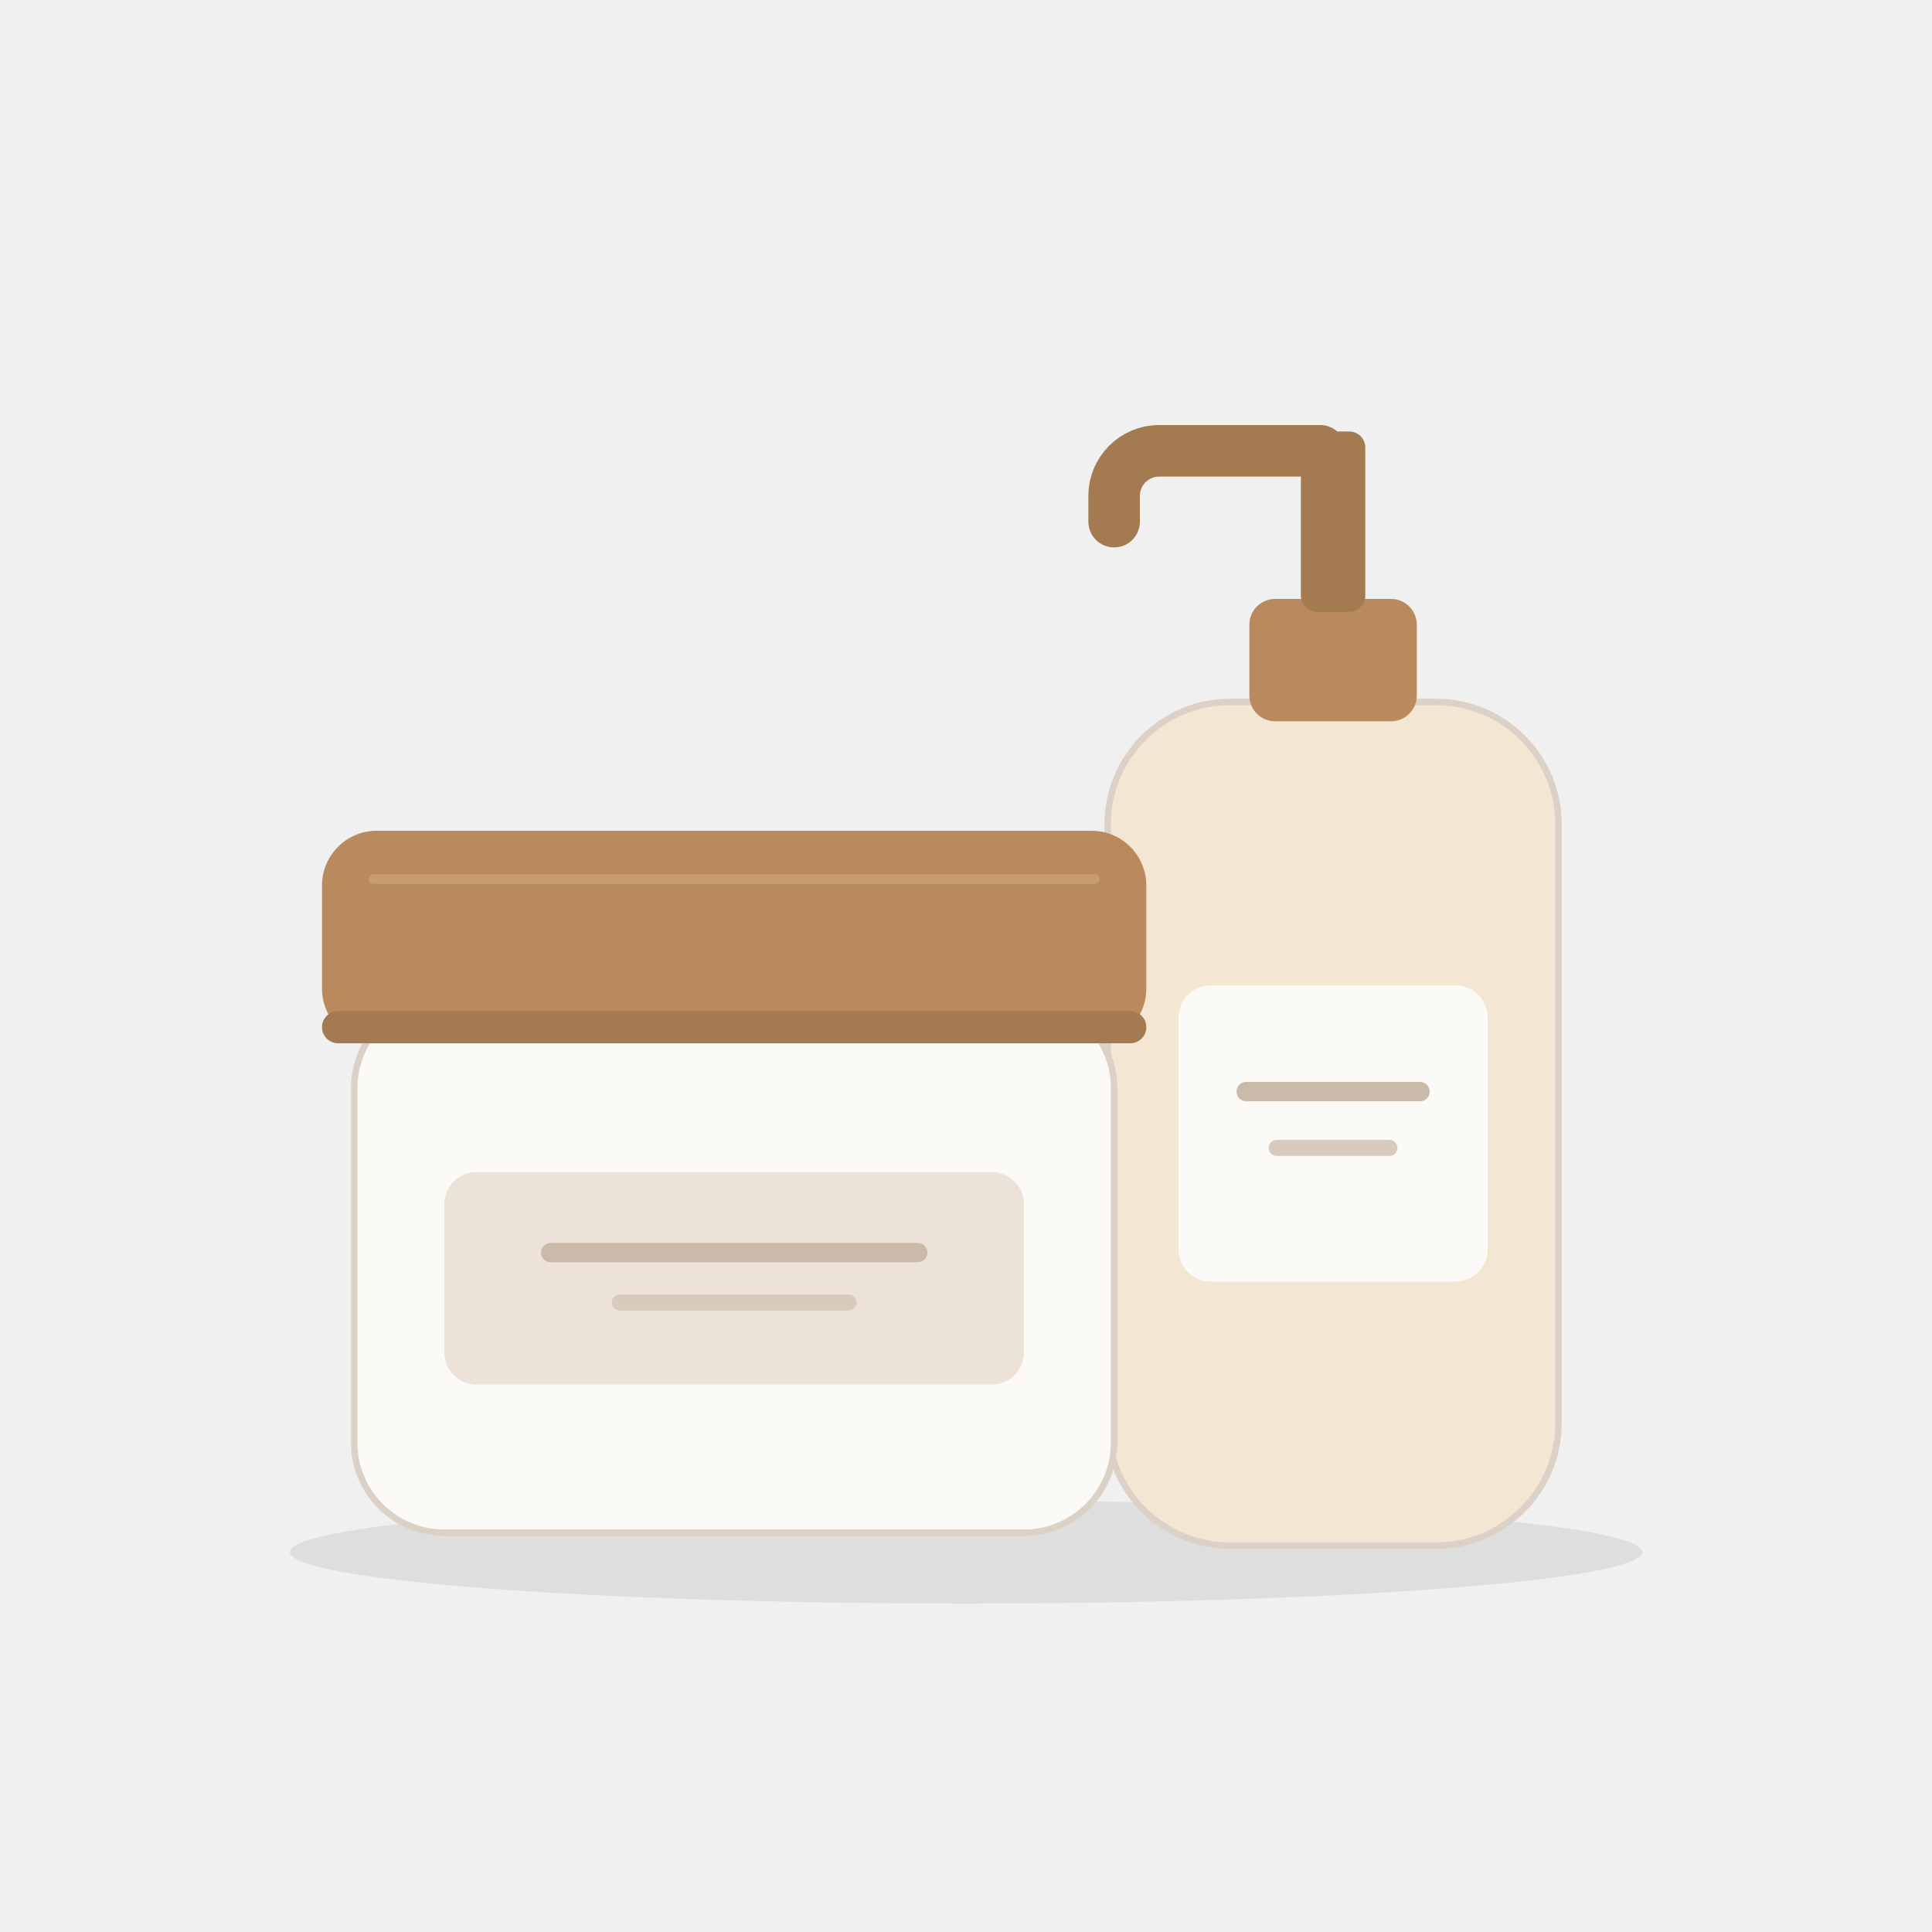
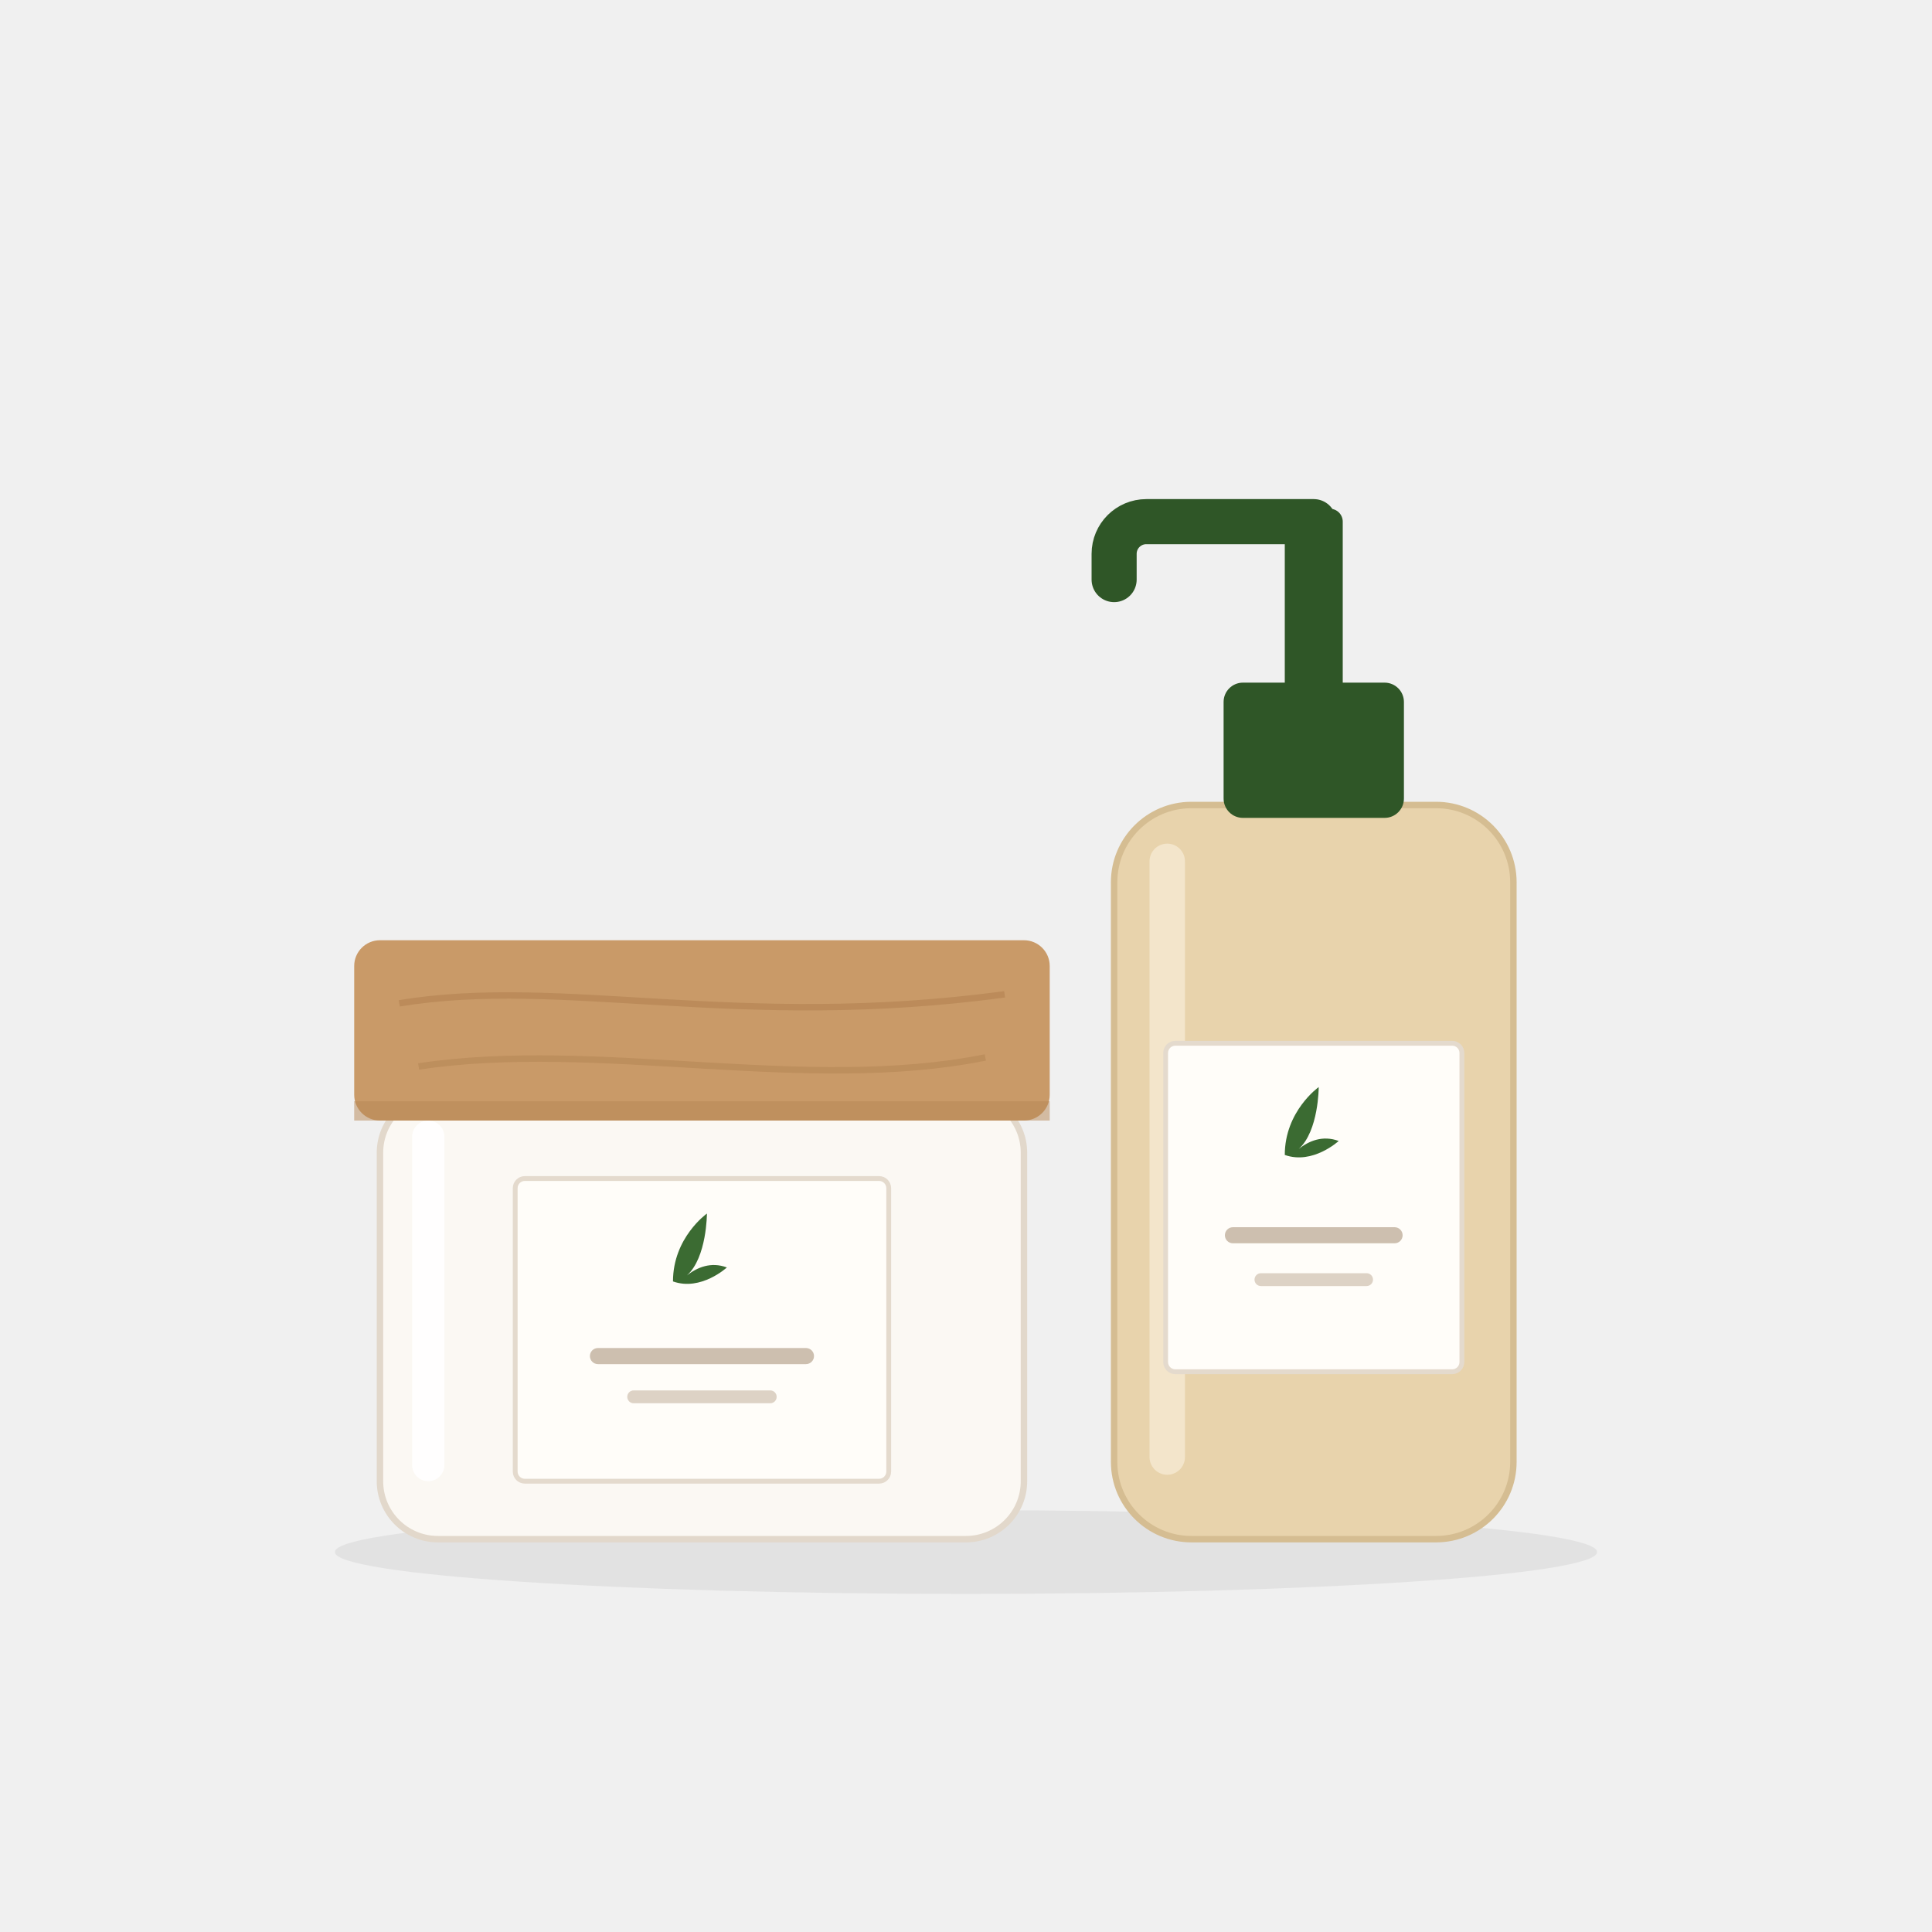
- <svg xmlns="http://www.w3.org/2000/svg" viewBox="0 0 600 600" role="img" aria-label="Zástupná ilustrácia: sada telového krému a masážneho oleja">
-   <ellipse cx="300" cy="482" rx="210" ry="16" fill="#382D2D" opacity=".09" />
-   <g transform="translate(118 0)">
-     <rect x="226" y="218" width="140" height="262" rx="38" fill="#F3E7D4" stroke="#DCD1C7" stroke-width="2" />
-     <rect x="248" y="306" width="96" height="92" rx="10" fill="#FCFAF6" />
-     <rect x="266" y="336" width="60" height="6" rx="3" fill="#C9BAAA" />
-     <rect x="276" y="354" width="40" height="5" rx="2.5" fill="#D8CBBD" />
-     <rect x="270" y="186" width="52" height="38" rx="8" fill="#B98A5E" />
-     <rect x="286" y="134" width="20" height="56" rx="5" fill="#A47A51" />
-     <path d="M292 140h-50a14 14 0 0 0-14 14v8" fill="none" stroke="#A47A51" stroke-width="16" stroke-linecap="round" />
-   </g>
-   <g transform="translate(-58 8)">
-     <rect x="168" y="302" width="236" height="166" rx="28" fill="#FCFAF6" stroke="#DCD1C7" stroke-width="2" />
-     <rect x="196" y="356" width="180" height="66" rx="10" fill="#EDE2D7" />
-     <rect x="226" y="378" width="120" height="6" rx="3" fill="#C9BAAA" />
-     <rect x="248" y="394" width="76" height="5" rx="2.5" fill="#D8CBBD" />
-     <rect x="158" y="250" width="256" height="66" rx="17" fill="#B98A5E" />
-     <path d="M174 265h224" stroke="#CFA47A" stroke-width="3" stroke-linecap="round" opacity=".7" />
-     <rect x="158" y="306" width="256" height="10" rx="5" fill="#A47A51" />
-   </g>
+ <svg xmlns="http://www.w3.org/2000/svg" viewBox="0 0 600 600" role="img" aria-label="Zástupná ilustrácia: sada: téglik telového krému a fľaša masážneho oleja">
+   <ellipse cx="300" cy="482" rx="196" ry="13" fill="#1E1B1B" opacity=".07" />
+   <rect x="118" y="340" width="200" height="138" rx="18" fill="#FBF8F3" stroke="#E2D8CB" stroke-width="2" />
+   <rect x="128" y="348" width="10" height="112" rx="5" fill="#fff" opacity=".9" />
+   <rect x="160" y="366" width="116" height="94" rx="3" fill="#FFFDF9" stroke="#E4DACD" stroke-width="1.5" />
+   <path transform="translate(209.0 397.96) scale(.62)" d="M0,0 C0,-22 17,-34 17,-34 C17,-34 17,-12 7,-3 C12,-7 19,-10 27,-7 C27,-7 14,5 0,0 Z" fill="#3B6B32" />
+   <rect x="183.2" y="418.64" width="69.6" height="5" rx="2.5" fill="#CDBFAF" />
+   <rect x="194.8" y="431.8" width="46.4" height="4" rx="2" fill="#DDD2C5" />
+   <rect x="110" y="292" width="216" height="56" rx="8" fill="#C99A68" />
+   <path d="M124 311.6 C174.8 303.2 228.8 320.0 312 308.8" fill="none" stroke="#B0804F" stroke-width="2" opacity=".55" />
+   <path d="M130 331.2 C185.6 322.8 250.4 339.6 306 328.4" fill="none" stroke="#B0804F" stroke-width="2" opacity=".45" />
+   <rect x="110" y="342" width="216" height="6" fill="#B58554" opacity=".5" />
+   <rect x="346" y="250" width="124" height="228" rx="24" fill="#E8D3AC" stroke="#D5BD92" stroke-width="2" />
+   <rect x="357" y="262" width="11" height="196" rx="5.5" fill="#F6EAD3" opacity=".8" />
+   <rect x="362" y="324" width="92" height="102" rx="3" fill="#FFFDF9" stroke="#E4DACD" stroke-width="1.5" />
+   <path transform="translate(399.0 358.68) scale(.62)" d="M0,0 C0,-22 17,-34 17,-34 C17,-34 17,-12 7,-3 C12,-7 19,-10 27,-7 C27,-7 14,5 0,0 Z" fill="#3B6B32" />
+   <rect x="380.4" y="381.12" width="55.2" height="5" rx="2.5" fill="#CDBFAF" />
+   <rect x="389.6" y="395.4" width="36.8" height="4" rx="2" fill="#DDD2C5" />
+   <rect x="380" y="212" width="56" height="42" rx="6" fill="#2F5627" />
+   <rect x="399" y="158" width="18" height="58" rx="4" fill="#2F5627" />
+   <path d="M408 162 H356 a10 10 0 0 0 -10 10 v8" fill="none" stroke="#2F5627" stroke-width="14" stroke-linecap="round" />
</svg>
